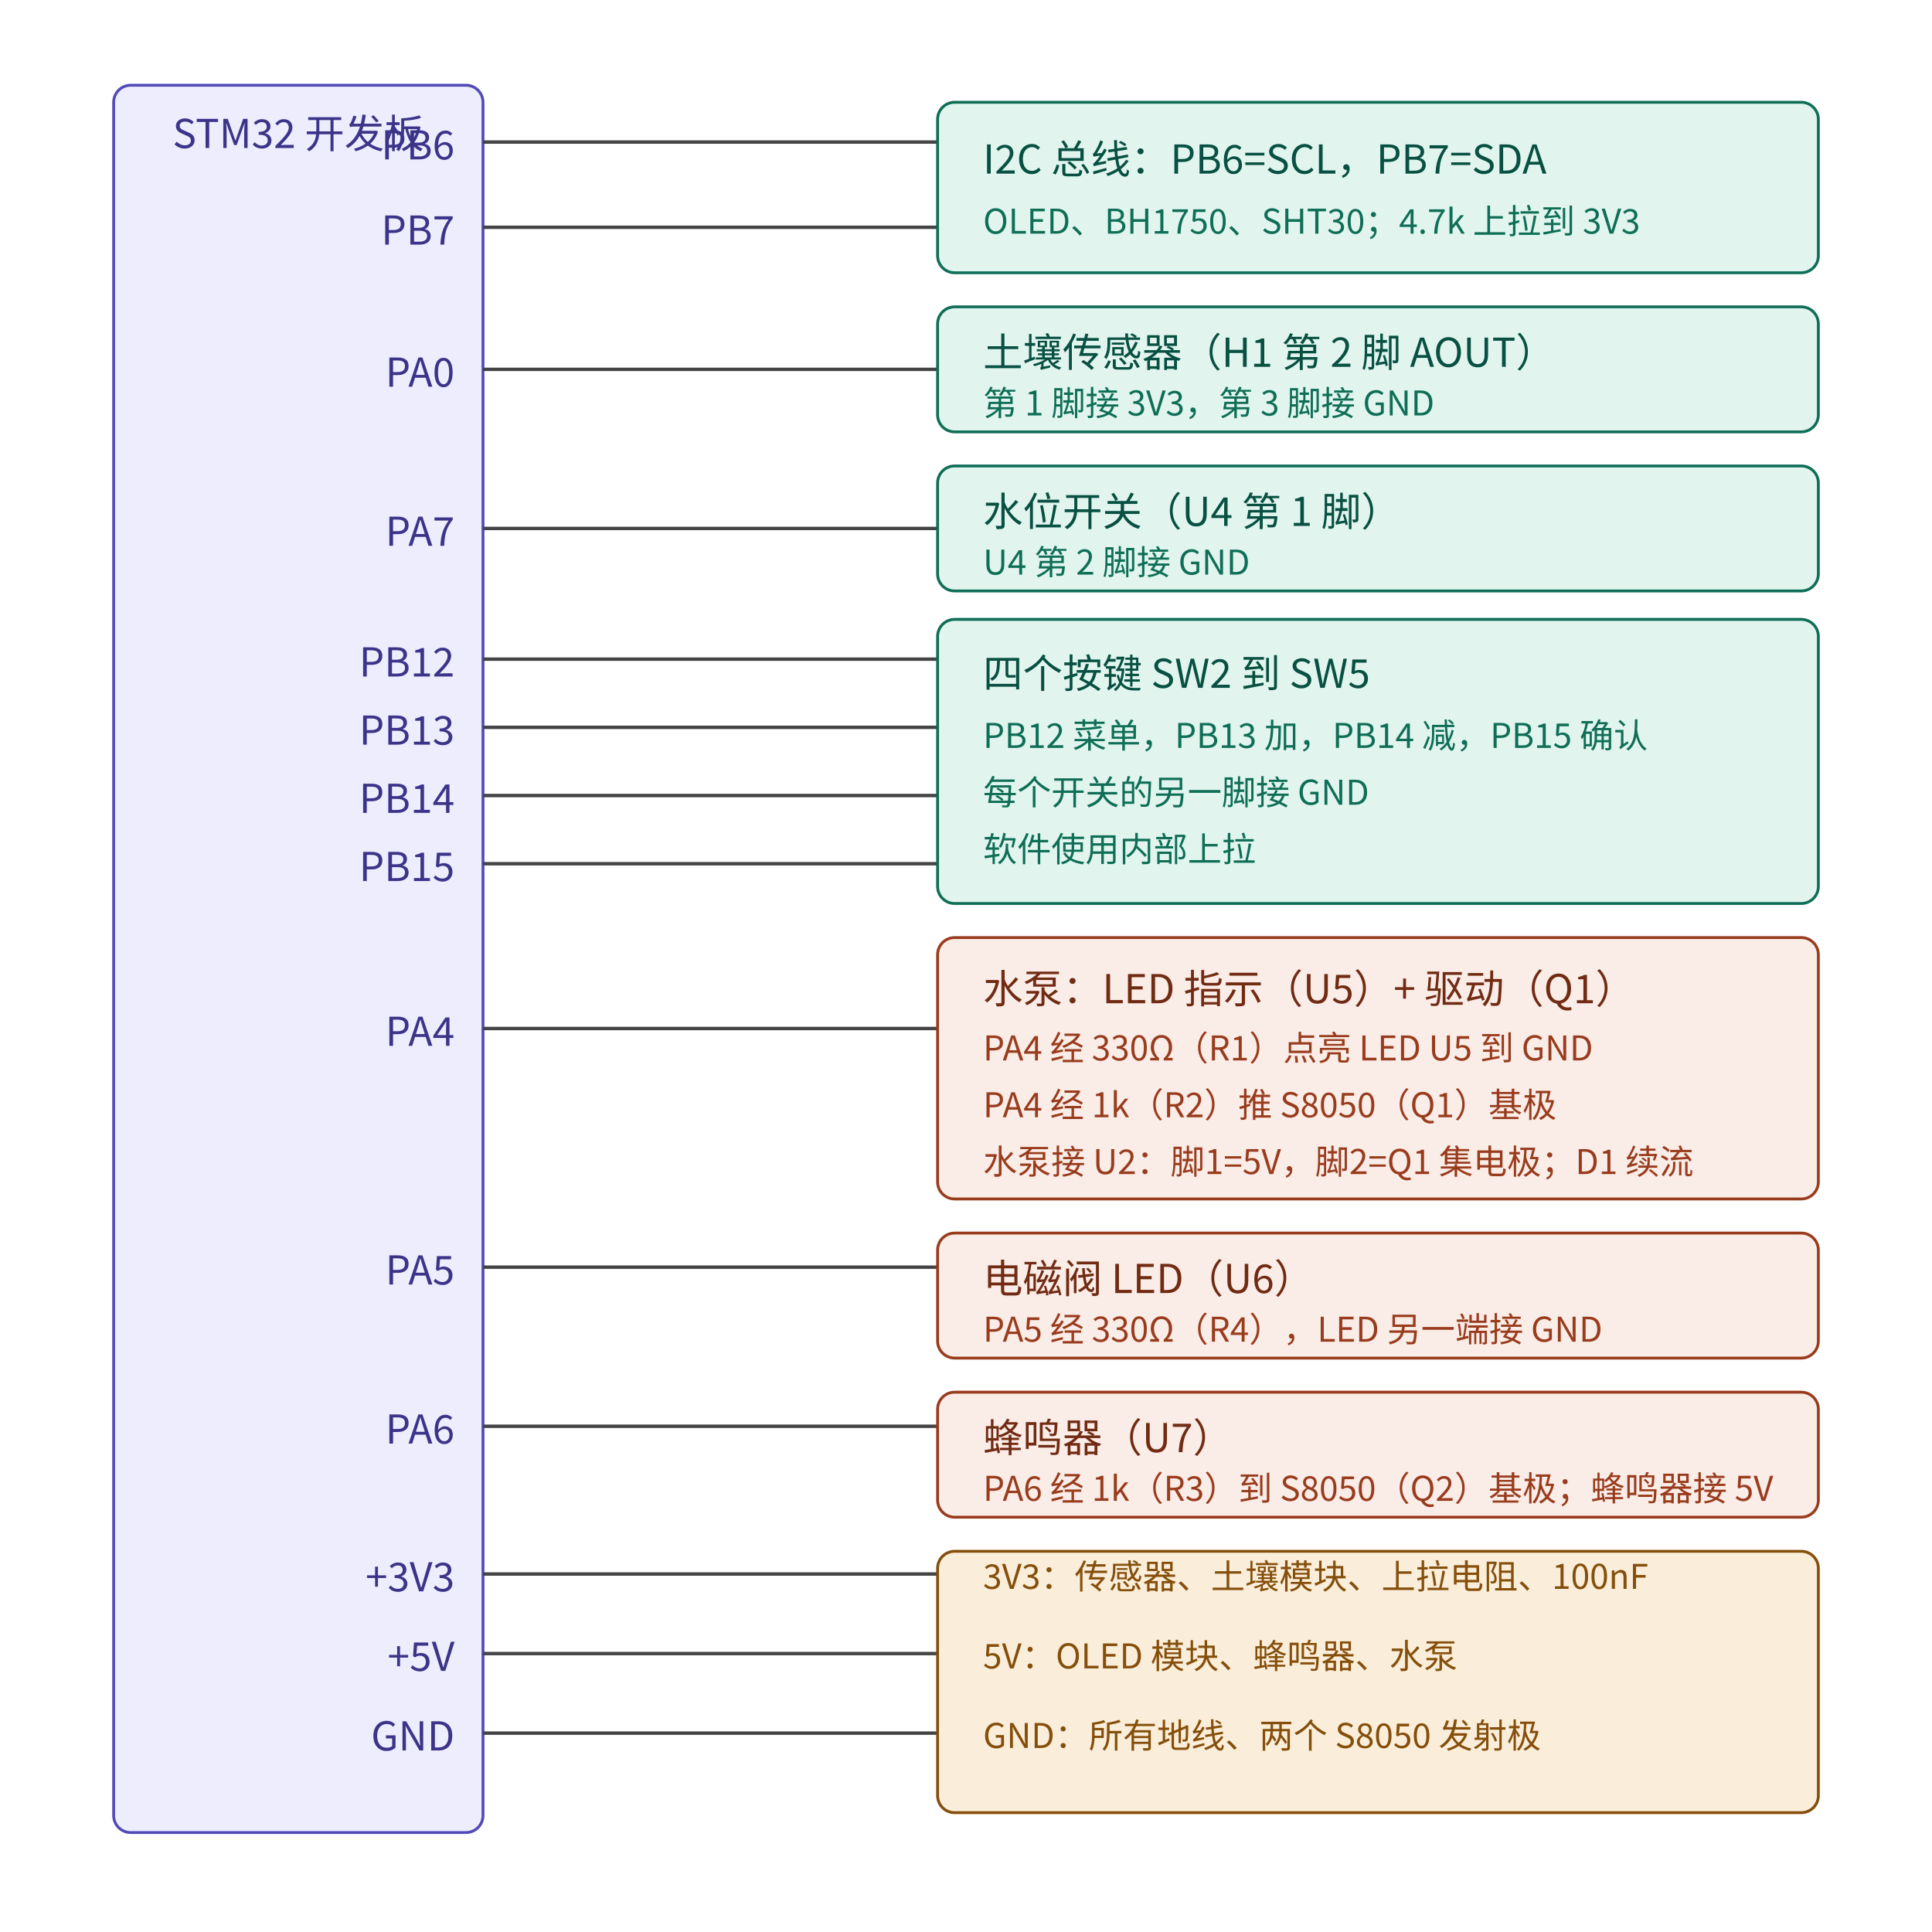
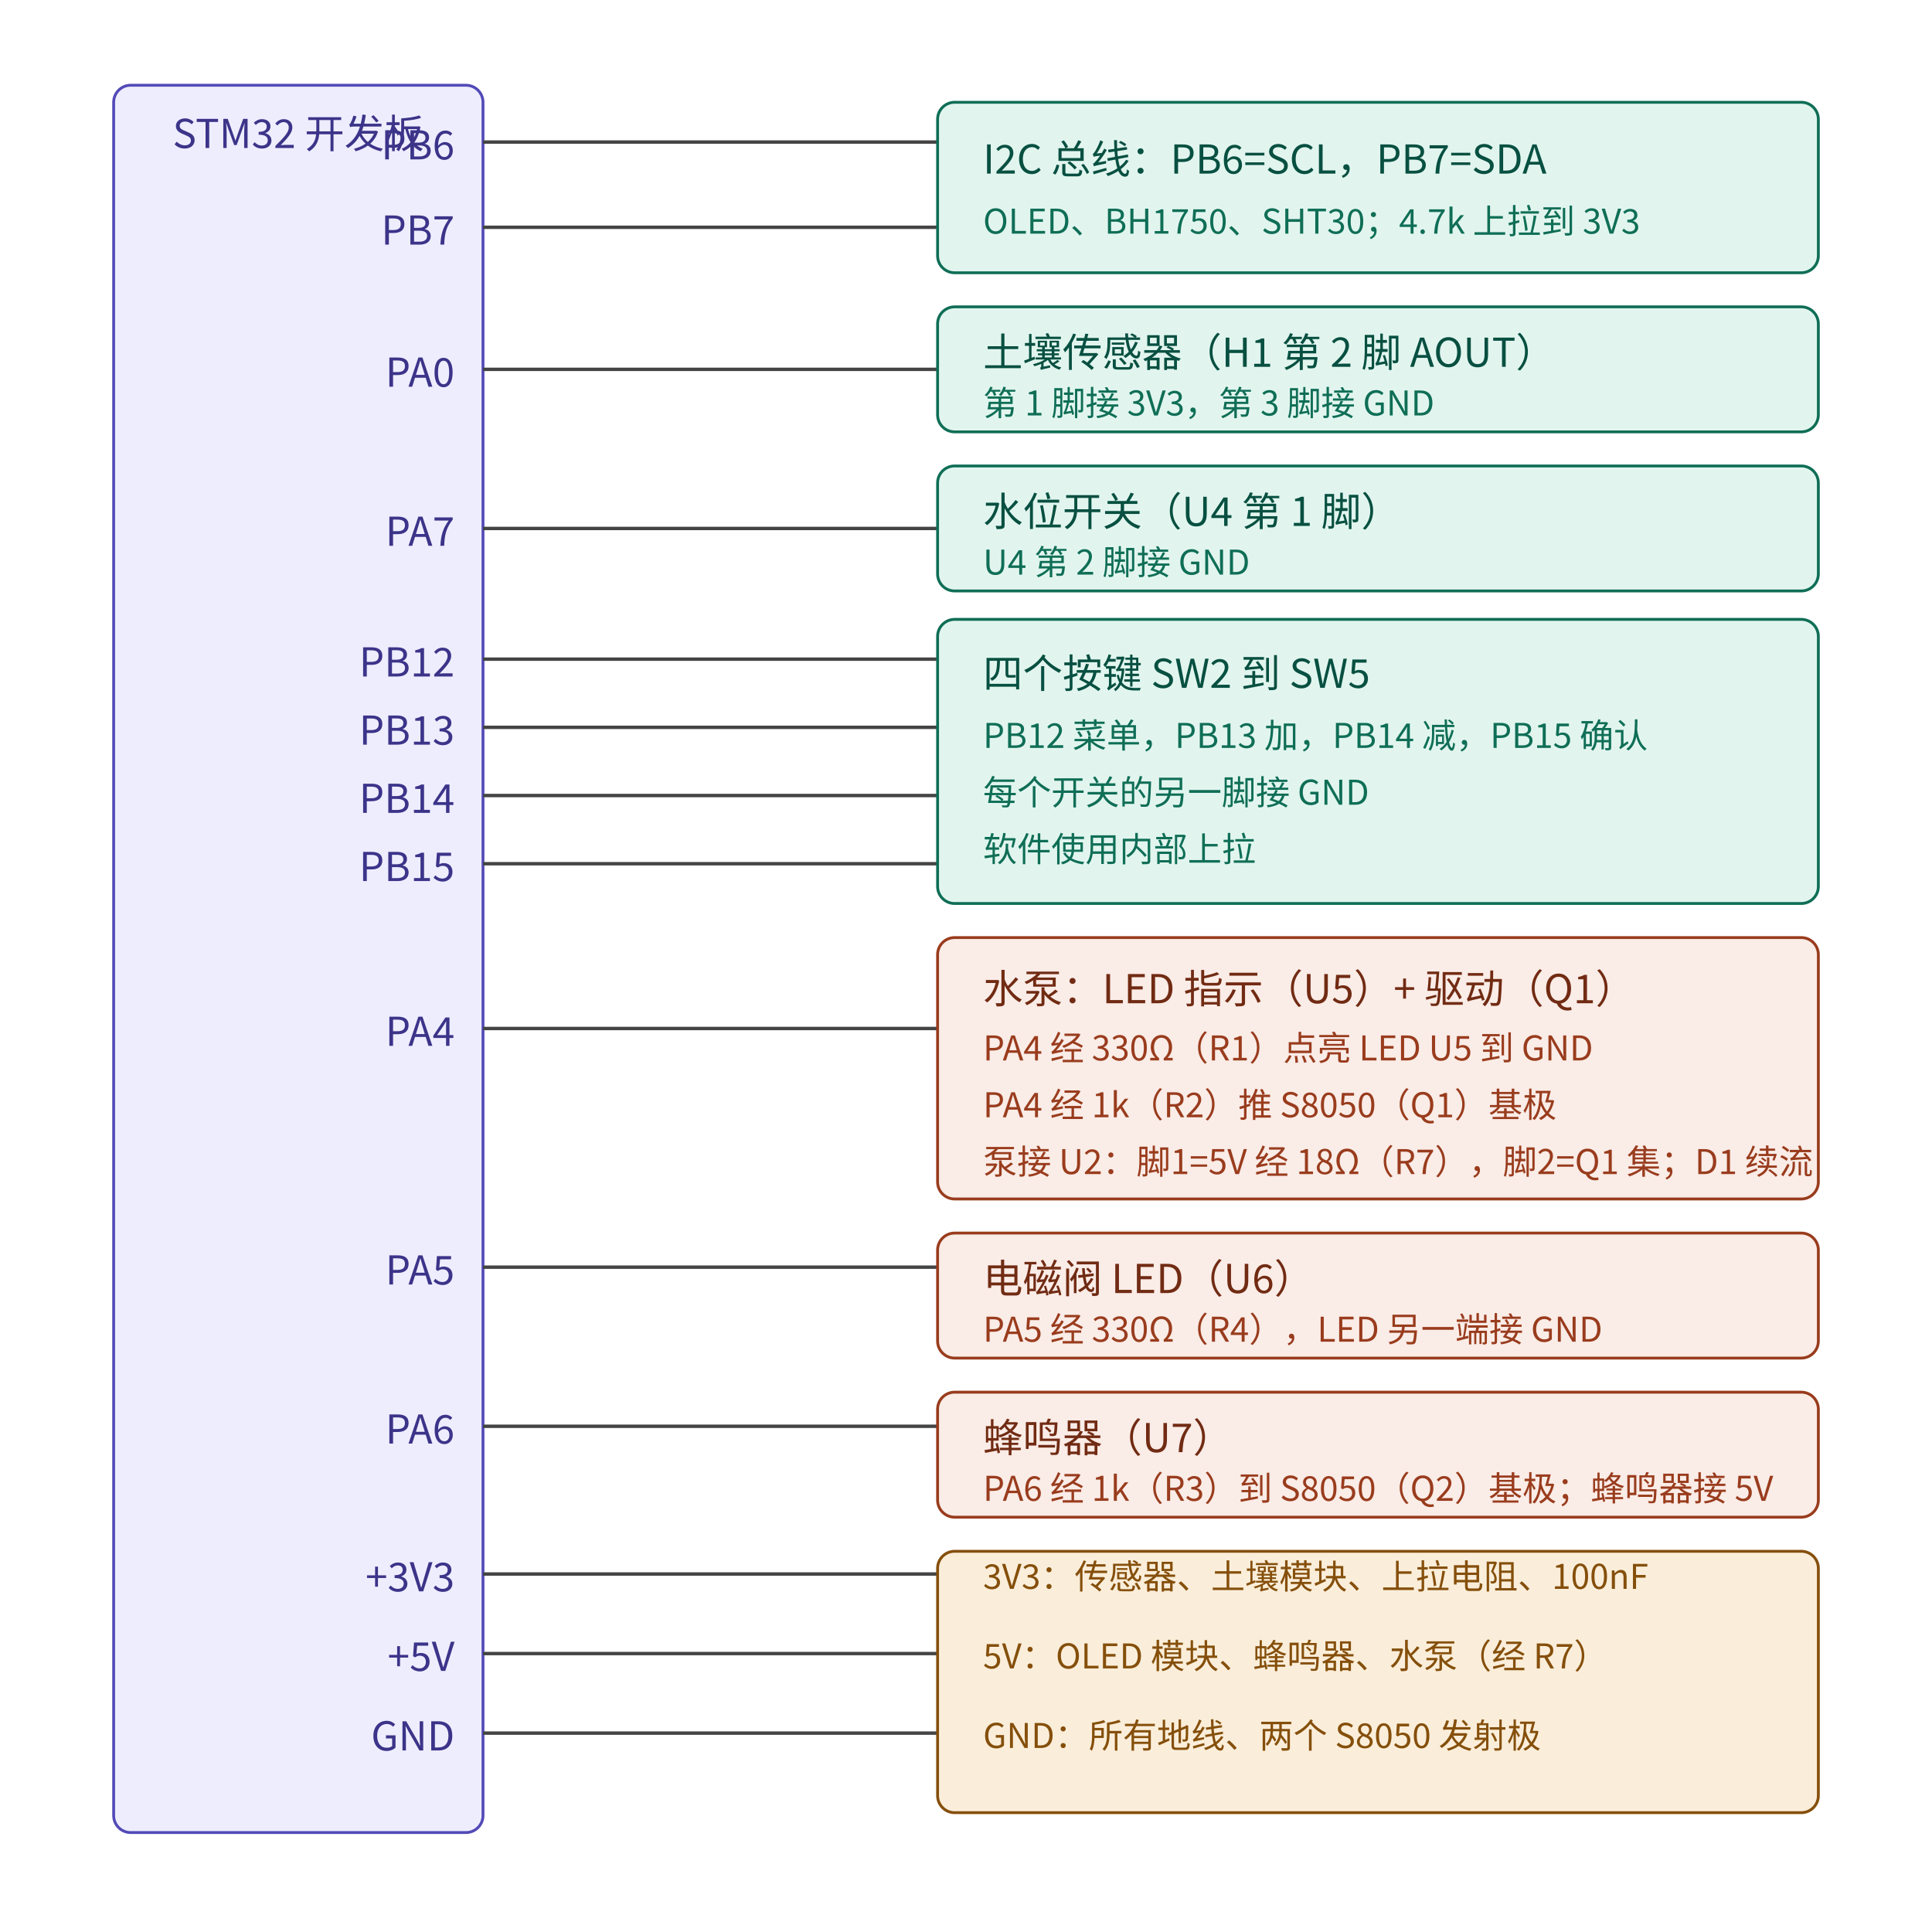
<svg xmlns="http://www.w3.org/2000/svg" width="680" height="680" viewBox="0 0 680 680">
  <rect width="680" height="680" fill="#ffffff" />
  <defs>
    <marker id="a" viewBox="0 0 10 10" refX="8" refY="5" markerWidth="6" markerHeight="6" orient="auto-start-reverse">
      <path d="M2 1L8 5L2 9" fill="none" stroke="#444" stroke-width="1.5" stroke-linecap="round" stroke-linejoin="round" />
    </marker>
  </defs>
  <rect x="40" y="30" width="130" height="615" rx="6" fill="#EEEDFE" stroke="#534AB7" stroke-width="1" />
  <text x="105.0" y="46" text-anchor="middle" dominant-baseline="central" font-size="14" font-weight="500" fill="#3C3489" font-family="PingFang SC,Microsoft YaHei,Noto Sans CJK SC,sans-serif">STM32 开发板</text>
  <text x="160" y="50" text-anchor="end" dominant-baseline="central" font-size="14" fill="#3C3489" font-family="PingFang SC,Microsoft YaHei,Noto Sans CJK SC,sans-serif">PB6</text>
  <line x1="170" y1="50" x2="330" y2="50" stroke="#444" stroke-width="1.2" />
  <text x="160" y="80" text-anchor="end" dominant-baseline="central" font-size="14" fill="#3C3489" font-family="PingFang SC,Microsoft YaHei,Noto Sans CJK SC,sans-serif">PB7</text>
  <line x1="170" y1="80" x2="330" y2="80" stroke="#444" stroke-width="1.2" />
  <text x="160" y="130" text-anchor="end" dominant-baseline="central" font-size="14" fill="#3C3489" font-family="PingFang SC,Microsoft YaHei,Noto Sans CJK SC,sans-serif">PA0</text>
  <line x1="170" y1="130" x2="330" y2="130" stroke="#444" stroke-width="1.2" />
  <text x="160" y="186" text-anchor="end" dominant-baseline="central" font-size="14" fill="#3C3489" font-family="PingFang SC,Microsoft YaHei,Noto Sans CJK SC,sans-serif">PA7</text>
  <line x1="170" y1="186" x2="330" y2="186" stroke="#444" stroke-width="1.2" />
  <text x="160" y="232" text-anchor="end" dominant-baseline="central" font-size="14" fill="#3C3489" font-family="PingFang SC,Microsoft YaHei,Noto Sans CJK SC,sans-serif">PB12</text>
  <line x1="170" y1="232" x2="330" y2="232" stroke="#444" stroke-width="1.2" />
  <text x="160" y="256" text-anchor="end" dominant-baseline="central" font-size="14" fill="#3C3489" font-family="PingFang SC,Microsoft YaHei,Noto Sans CJK SC,sans-serif">PB13</text>
  <line x1="170" y1="256" x2="330" y2="256" stroke="#444" stroke-width="1.2" />
  <text x="160" y="280" text-anchor="end" dominant-baseline="central" font-size="14" fill="#3C3489" font-family="PingFang SC,Microsoft YaHei,Noto Sans CJK SC,sans-serif">PB14</text>
  <line x1="170" y1="280" x2="330" y2="280" stroke="#444" stroke-width="1.2" />
  <text x="160" y="304" text-anchor="end" dominant-baseline="central" font-size="14" fill="#3C3489" font-family="PingFang SC,Microsoft YaHei,Noto Sans CJK SC,sans-serif">PB15</text>
  <line x1="170" y1="304" x2="330" y2="304" stroke="#444" stroke-width="1.2" />
  <text x="160" y="362" text-anchor="end" dominant-baseline="central" font-size="14" fill="#3C3489" font-family="PingFang SC,Microsoft YaHei,Noto Sans CJK SC,sans-serif">PA4</text>
  <line x1="170" y1="362" x2="330" y2="362" stroke="#444" stroke-width="1.2" />
  <text x="160" y="446" text-anchor="end" dominant-baseline="central" font-size="14" fill="#3C3489" font-family="PingFang SC,Microsoft YaHei,Noto Sans CJK SC,sans-serif">PA5</text>
  <line x1="170" y1="446" x2="330" y2="446" stroke="#444" stroke-width="1.2" />
  <text x="160" y="502" text-anchor="end" dominant-baseline="central" font-size="14" fill="#3C3489" font-family="PingFang SC,Microsoft YaHei,Noto Sans CJK SC,sans-serif">PA6</text>
  <line x1="170" y1="502" x2="330" y2="502" stroke="#444" stroke-width="1.2" />
  <text x="160" y="554" text-anchor="end" dominant-baseline="central" font-size="14" fill="#3C3489" font-family="PingFang SC,Microsoft YaHei,Noto Sans CJK SC,sans-serif">+3V3</text>
  <line x1="170" y1="554" x2="330" y2="554" stroke="#444" stroke-width="1.2" />
  <text x="160" y="582" text-anchor="end" dominant-baseline="central" font-size="14" fill="#3C3489" font-family="PingFang SC,Microsoft YaHei,Noto Sans CJK SC,sans-serif">+5V</text>
  <line x1="170" y1="582" x2="330" y2="582" stroke="#444" stroke-width="1.2" />
  <text x="160" y="610" text-anchor="end" dominant-baseline="central" font-size="14" fill="#3C3489" font-family="PingFang SC,Microsoft YaHei,Noto Sans CJK SC,sans-serif">GND</text>
  <line x1="170" y1="610" x2="330" y2="610" stroke="#444" stroke-width="1.2" />
  <rect x="330" y="36" width="310" height="60" rx="6" fill="#E1F5EE" stroke="#0F6E56" stroke-width="1" />
  <text x="346" y="55" text-anchor="start" dominant-baseline="central" font-size="14" font-weight="500" fill="#085041" font-family="PingFang SC,Microsoft YaHei,Noto Sans CJK SC,sans-serif">I2C 总线：PB6=SCL，PB7=SDA</text>
  <text x="346" y="77" text-anchor="start" dominant-baseline="central" font-size="12" font-weight="400" fill="#0F6E56" font-family="PingFang SC,Microsoft YaHei,Noto Sans CJK SC,sans-serif">OLED、BH1750、SHT30；4.7k 上拉到 3V3</text>
  <rect x="330" y="108" width="310" height="44" rx="6" fill="#E1F5EE" stroke="#0F6E56" stroke-width="1" />
  <text x="346" y="123" text-anchor="start" dominant-baseline="central" font-size="14" font-weight="500" fill="#085041" font-family="PingFang SC,Microsoft YaHei,Noto Sans CJK SC,sans-serif">土壤传感器（H1 第 2 脚 AOUT）</text>
  <text x="346" y="141" text-anchor="start" dominant-baseline="central" font-size="12" font-weight="400" fill="#0F6E56" font-family="PingFang SC,Microsoft YaHei,Noto Sans CJK SC,sans-serif">第 1 脚接 3V3，第 3 脚接 GND</text>
  <rect x="330" y="164" width="310" height="44" rx="6" fill="#E1F5EE" stroke="#0F6E56" stroke-width="1" />
  <text x="346" y="179" text-anchor="start" dominant-baseline="central" font-size="14" font-weight="500" fill="#085041" font-family="PingFang SC,Microsoft YaHei,Noto Sans CJK SC,sans-serif">水位开关（U4 第 1 脚）</text>
  <text x="346" y="197" text-anchor="start" dominant-baseline="central" font-size="12" font-weight="400" fill="#0F6E56" font-family="PingFang SC,Microsoft YaHei,Noto Sans CJK SC,sans-serif">U4 第 2 脚接 GND</text>
  <rect x="330" y="218" width="310" height="100" rx="6" fill="#E1F5EE" stroke="#0F6E56" stroke-width="1" />
  <text x="346" y="236" text-anchor="start" dominant-baseline="central" font-size="14" font-weight="500" fill="#085041" font-family="PingFang SC,Microsoft YaHei,Noto Sans CJK SC,sans-serif">四个按键 SW2 到 SW5</text>
  <text x="346" y="258" text-anchor="start" dominant-baseline="central" font-size="12" font-weight="400" fill="#0F6E56" font-family="PingFang SC,Microsoft YaHei,Noto Sans CJK SC,sans-serif">PB12 菜单，PB13 加，PB14 减，PB15 确认</text>
  <text x="346" y="278" text-anchor="start" dominant-baseline="central" font-size="12" font-weight="400" fill="#0F6E56" font-family="PingFang SC,Microsoft YaHei,Noto Sans CJK SC,sans-serif">每个开关的另一脚接 GND</text>
  <text x="346" y="298" text-anchor="start" dominant-baseline="central" font-size="12" font-weight="400" fill="#0F6E56" font-family="PingFang SC,Microsoft YaHei,Noto Sans CJK SC,sans-serif">软件使用内部上拉</text>
  <rect x="330" y="330" width="310" height="92" rx="6" fill="#FAECE7" stroke="#993C1D" stroke-width="1" />
  <text x="346" y="347" text-anchor="start" dominant-baseline="central" font-size="14" font-weight="500" fill="#712B13" font-family="PingFang SC,Microsoft YaHei,Noto Sans CJK SC,sans-serif">水泵：LED 指示（U5）+ 驱动（Q1）</text>
  <text x="346" y="368" text-anchor="start" dominant-baseline="central" font-size="12" font-weight="400" fill="#993C1D" font-family="PingFang SC,Microsoft YaHei,Noto Sans CJK SC,sans-serif">PA4 经 330Ω（R1）点亮 LED U5 到 GND</text>
  <text x="346" y="388" text-anchor="start" dominant-baseline="central" font-size="12" font-weight="400" fill="#993C1D" font-family="PingFang SC,Microsoft YaHei,Noto Sans CJK SC,sans-serif">PA4 经 1k（R2）推 S8050（Q1）基极</text>
-   <text x="346" y="408" text-anchor="start" dominant-baseline="central" font-size="12" font-weight="400" fill="#993C1D" font-family="PingFang SC,Microsoft YaHei,Noto Sans CJK SC,sans-serif">水泵接 U2：脚1=5V，脚2=Q1 集电极；D1 续流</text>
+   <text x="346" y="408" text-anchor="start" dominant-baseline="central" font-size="12" font-weight="400" fill="#993C1D" font-family="PingFang SC,Microsoft YaHei,Noto Sans CJK SC,sans-serif">泵接 U2：脚1=5V 经 18Ω（R7），脚2=Q1 集；D1 续流</text>
  <rect x="330" y="434" width="310" height="44" rx="6" fill="#FAECE7" stroke="#993C1D" stroke-width="1" />
  <text x="346" y="449" text-anchor="start" dominant-baseline="central" font-size="14" font-weight="500" fill="#712B13" font-family="PingFang SC,Microsoft YaHei,Noto Sans CJK SC,sans-serif">电磁阀 LED（U6）</text>
  <text x="346" y="467" text-anchor="start" dominant-baseline="central" font-size="12" font-weight="400" fill="#993C1D" font-family="PingFang SC,Microsoft YaHei,Noto Sans CJK SC,sans-serif">PA5 经 330Ω（R4），LED 另一端接 GND</text>
  <rect x="330" y="490" width="310" height="44" rx="6" fill="#FAECE7" stroke="#993C1D" stroke-width="1" />
  <text x="346" y="505" text-anchor="start" dominant-baseline="central" font-size="14" font-weight="500" fill="#712B13" font-family="PingFang SC,Microsoft YaHei,Noto Sans CJK SC,sans-serif">蜂鸣器（U7）</text>
  <text x="346" y="523" text-anchor="start" dominant-baseline="central" font-size="12" font-weight="400" fill="#993C1D" font-family="PingFang SC,Microsoft YaHei,Noto Sans CJK SC,sans-serif">PA6 经 1k（R3）到 S8050（Q2）基极；蜂鸣器接 5V</text>
  <rect x="330" y="546" width="310" height="92" rx="6" fill="#FAEEDA" stroke="#854F0B" stroke-width="1" />
  <text x="346" y="554" text-anchor="start" dominant-baseline="central" font-size="12" font-weight="400" fill="#854F0B" font-family="PingFang SC,Microsoft YaHei,Noto Sans CJK SC,sans-serif">3V3：传感器、土壤模块、上拉电阻、100nF</text>
-   <text x="346" y="582" text-anchor="start" dominant-baseline="central" font-size="12" font-weight="400" fill="#854F0B" font-family="PingFang SC,Microsoft YaHei,Noto Sans CJK SC,sans-serif">5V：OLED 模块、蜂鸣器、水泵</text>
+   <text x="346" y="582" text-anchor="start" dominant-baseline="central" font-size="12" font-weight="400" fill="#854F0B" font-family="PingFang SC,Microsoft YaHei,Noto Sans CJK SC,sans-serif">5V：OLED 模块、蜂鸣器、水泵（经 R7）</text>
  <text x="346" y="610" text-anchor="start" dominant-baseline="central" font-size="12" font-weight="400" fill="#854F0B" font-family="PingFang SC,Microsoft YaHei,Noto Sans CJK SC,sans-serif">GND：所有地线、两个 S8050 发射极</text>
</svg>
